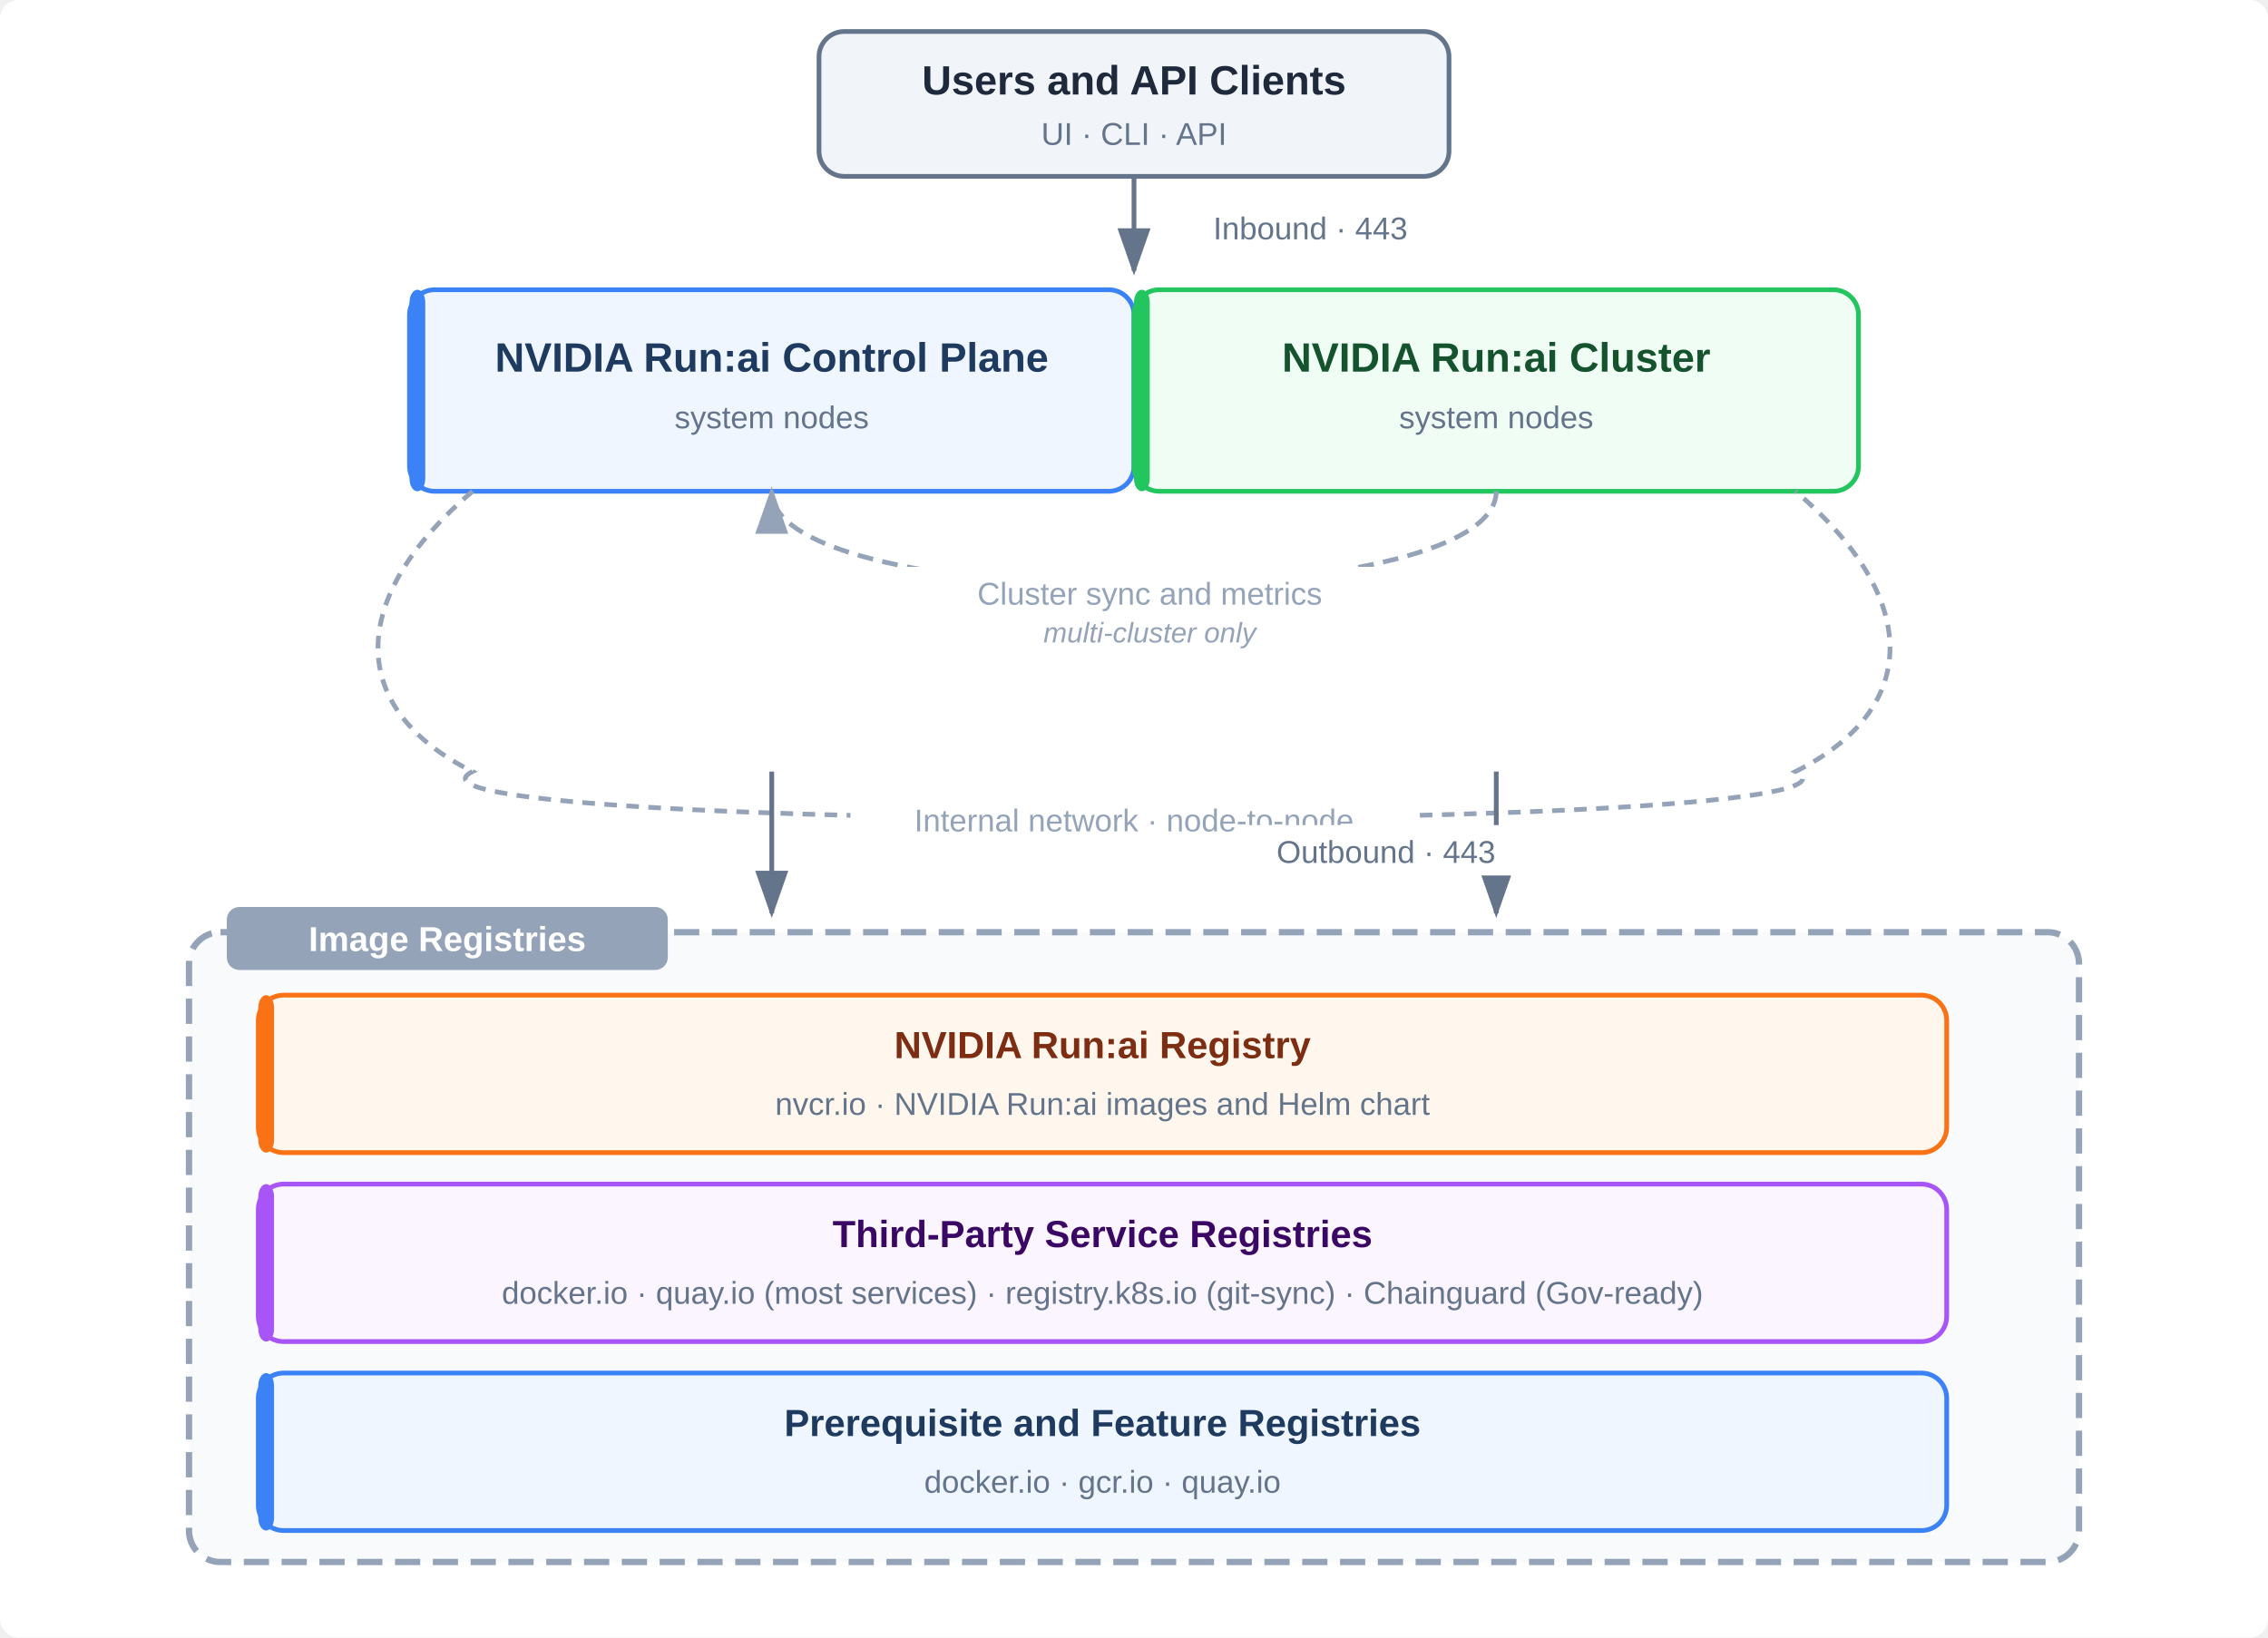
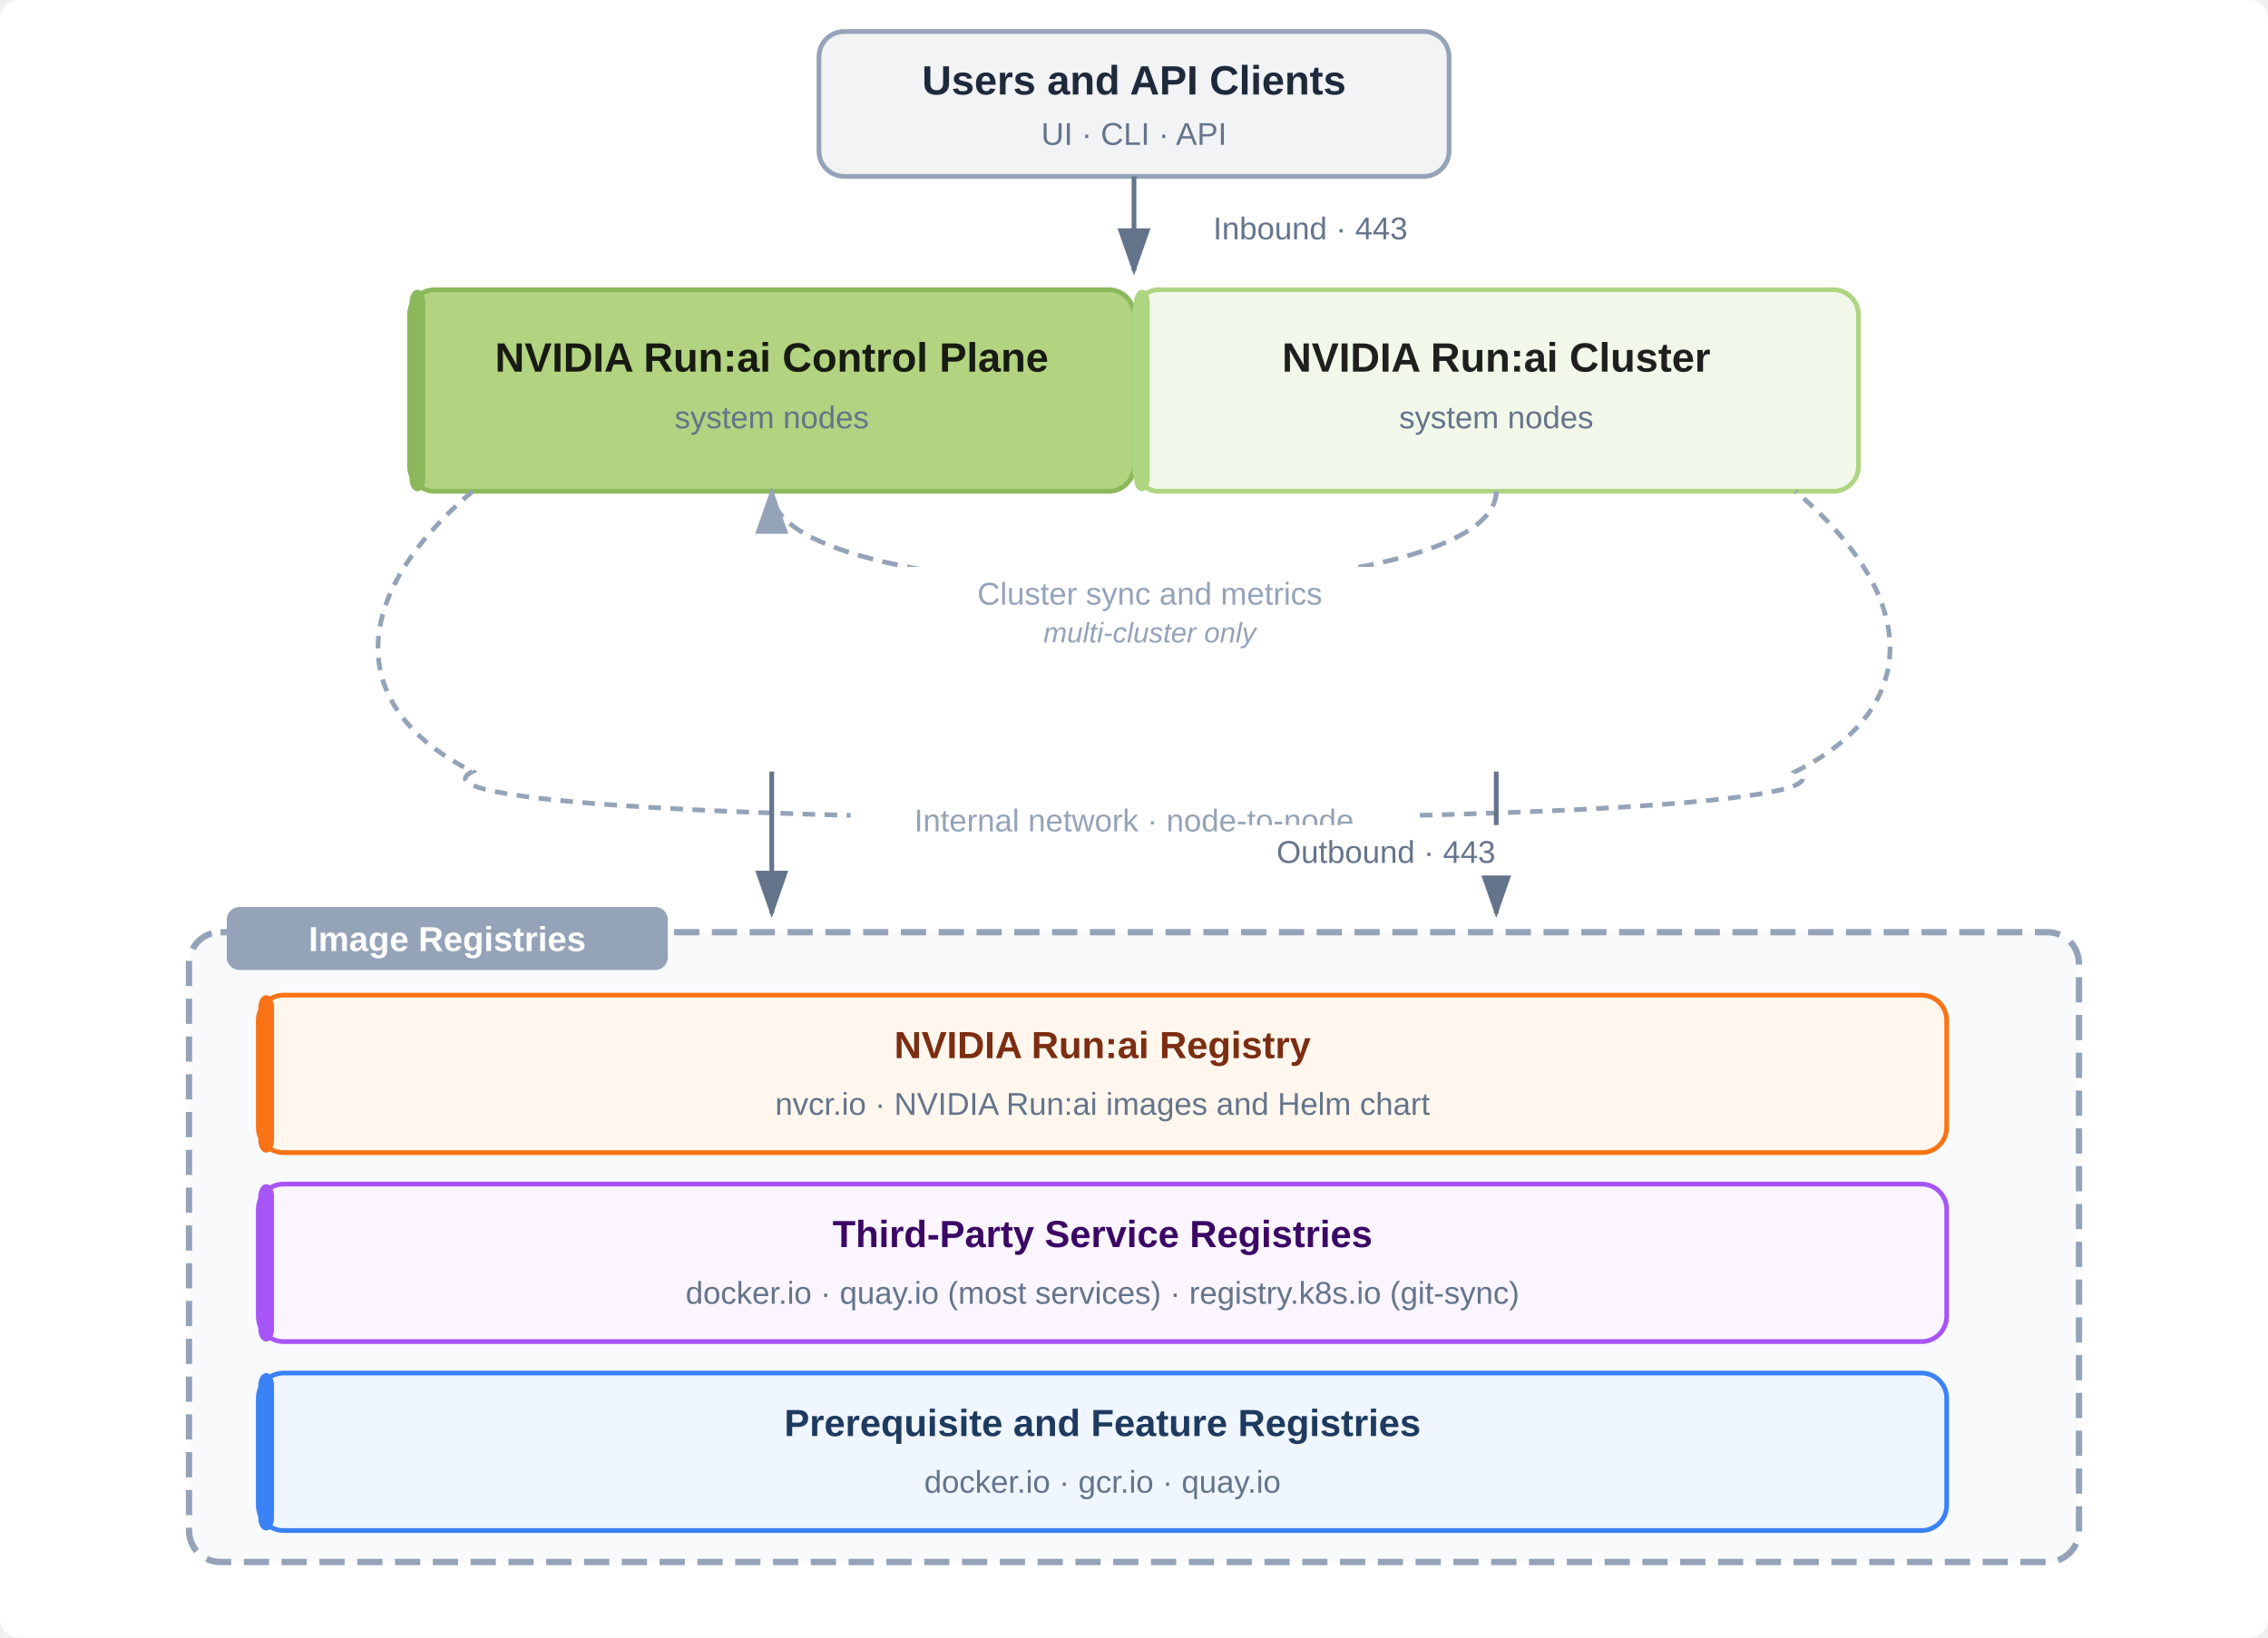
<svg xmlns="http://www.w3.org/2000/svg" viewBox="0 0 720 520" width="720" height="520">
  <defs>
    <style>text { font-family: 'Segoe UI', Arial, sans-serif; }</style>
    <marker id="arr" markerWidth="10" markerHeight="7" refX="9" refY="3.5" orient="auto">
      <polygon points="0 0, 10 3.5, 0 7" fill="#64748B" />
    </marker>
    <marker id="arr-dashed" markerWidth="10" markerHeight="7" refX="9" refY="3.5" orient="auto">
      <polygon points="0 0, 10 3.5, 0 7" fill="#94A3B8" />
    </marker>
  </defs>
  <rect width="720" height="520" fill="#FFFFFF" rx="6" />
-   <rect x="260" y="10" width="200" height="46" rx="8" fill="#F1F5F9" stroke="#64748B" stroke-width="1.5" />
+   <rect x="260" y="10" width="200" height="46" rx="8" fill="#F1F3F4" stroke="#94A3B8" stroke-width="1.5" />
  <text x="360" y="30" text-anchor="middle" font-size="13" font-weight="700" fill="#1E293B">Users and API Clients</text>
  <text x="360" y="46" text-anchor="middle" font-size="10" fill="#64748B">UI · CLI · API</text>
  <line x1="360" y1="56" x2="360" y2="86" stroke="#64748B" stroke-width="1.5" marker-end="url(#arr)" />
  <text x="416" y="76" text-anchor="middle" font-size="10" fill="#64748B">Inbound · 443</text>
-   <rect x="130" y="92" width="230" height="64" rx="8" fill="#EFF6FF" stroke="#3B82F6" stroke-width="1.5" />
-   <rect x="130" y="92" width="5" height="64" rx="4" fill="#3B82F6" />
-   <text x="245" y="118" text-anchor="middle" font-size="13" font-weight="700" fill="#1E3A5F">NVIDIA Run:ai Control Plane</text>
+   <rect x="130" y="92" width="230" height="64" rx="8" fill="#B2D380" stroke="#8BB85B" stroke-width="1.5" />
+   <rect x="130" y="92" width="5" height="64" rx="4" fill="#8BB85B" />
+   <text x="245" y="118" text-anchor="middle" font-size="13" font-weight="700" fill="#000000" fill-opacity="0.87">NVIDIA Run:ai Control Plane</text>
  <text x="245" y="136" text-anchor="middle" font-size="10" fill="#64748B">system nodes</text>
-   <rect x="360" y="92" width="230" height="64" rx="8" fill="#F0FDF4" stroke="#22C55E" stroke-width="1.5" />
-   <rect x="360" y="92" width="5" height="64" rx="4" fill="#22C55E" />
-   <text x="475" y="118" text-anchor="middle" font-size="13" font-weight="700" fill="#14532D">NVIDIA Run:ai Cluster</text>
+   <rect x="360" y="92" width="230" height="64" rx="8" fill="#F1F8E9" stroke="#AED581" stroke-width="1.5" />
+   <rect x="360" y="92" width="5" height="64" rx="4" fill="#AED581" />
+   <text x="475" y="118" text-anchor="middle" font-size="13" font-weight="700" fill="#000000" fill-opacity="0.87">NVIDIA Run:ai Cluster</text>
  <text x="475" y="136" text-anchor="middle" font-size="10" fill="#64748B">system nodes</text>
  <path d="M 475 156 C 475 196, 245 196, 245 156" fill="none" stroke="#94A3B8" stroke-width="1.5" stroke-dasharray="5 3" marker-end="url(#arr-dashed)" />
  <rect x="285" y="180" width="160" height="30" fill="#FFFFFF" />
  <text x="365" y="192" text-anchor="middle" font-size="10" fill="#94A3B8">Cluster sync and metrics</text>
  <text x="365" y="204" text-anchor="middle" font-size="9" fill="#94A3B8" font-style="italic">multi-cluster only</text>
  <path d="M 150 156 C 110 190, 110 225, 150 245 C 110 265, 610 265, 570 245 C 610 225, 610 190, 570 156" fill="none" stroke="#94A3B8" stroke-width="1.5" stroke-dasharray="4 3" />
  <rect x="270" y="252" width="180" height="16" fill="#FFFFFF" />
  <text x="360" y="264" text-anchor="middle" font-size="10" fill="#94A3B8">Internal network · node-to-node</text>
  <line x1="245" y1="245" x2="245" y2="290" stroke="#64748B" stroke-width="1.5" marker-end="url(#arr)" />
  <line x1="475" y1="245" x2="475" y2="290" stroke="#64748B" stroke-width="1.5" marker-end="url(#arr)" />
  <rect x="392" y="262" width="96" height="16" fill="#FFFFFF" />
  <text x="440" y="274" text-anchor="middle" font-size="10" fill="#64748B">Outbound · 443</text>
  <rect x="60" y="296" width="600" height="200" rx="10" fill="#F8FAFC" stroke="#94A3B8" stroke-width="2" stroke-dasharray="8 4" />
  <rect x="72" y="288" width="140" height="20" rx="4" fill="#94A3B8" />
  <text x="142" y="302" text-anchor="middle" font-size="11" font-weight="600" fill="#FFFFFF">Image Registries</text>
  <rect x="82" y="316" width="536" height="50" rx="8" fill="#FFF7ED" stroke="#F97316" stroke-width="1.5" />
  <rect x="82" y="316" width="5" height="50" rx="4" fill="#F97316" />
  <text x="350" y="336" text-anchor="middle" font-size="12" font-weight="700" fill="#7C2D12">NVIDIA Run:ai Registry</text>
  <text x="350" y="354" text-anchor="middle" font-size="10" fill="#64748B">nvcr.io · NVIDIA Run:ai images and Helm chart</text>
  <rect x="82" y="376" width="536" height="50" rx="8" fill="#FAF5FF" stroke="#A855F7" stroke-width="1.5" />
  <rect x="82" y="376" width="5" height="50" rx="4" fill="#A855F7" />
  <text x="350" y="396" text-anchor="middle" font-size="12" font-weight="700" fill="#3B0764">Third-Party Service Registries</text>
-   <text x="350" y="414" text-anchor="middle" font-size="10" fill="#64748B">docker.io · quay.io (most services) · registry.k8s.io (git-sync) · Chainguard (Gov-ready)</text>
+   <text x="350" y="414" text-anchor="middle" font-size="10" fill="#64748B">docker.io · quay.io (most services) · registry.k8s.io (git-sync)</text>
  <rect x="82" y="436" width="536" height="50" rx="8" fill="#EFF6FF" stroke="#3B82F6" stroke-width="1.5" />
  <rect x="82" y="436" width="5" height="50" rx="4" fill="#3B82F6" />
  <text x="350" y="456" text-anchor="middle" font-size="12" font-weight="700" fill="#1E3A5F">Prerequisite and Feature Registries</text>
  <text x="350" y="474" text-anchor="middle" font-size="10" fill="#64748B">docker.io · gcr.io · quay.io</text>
</svg>
